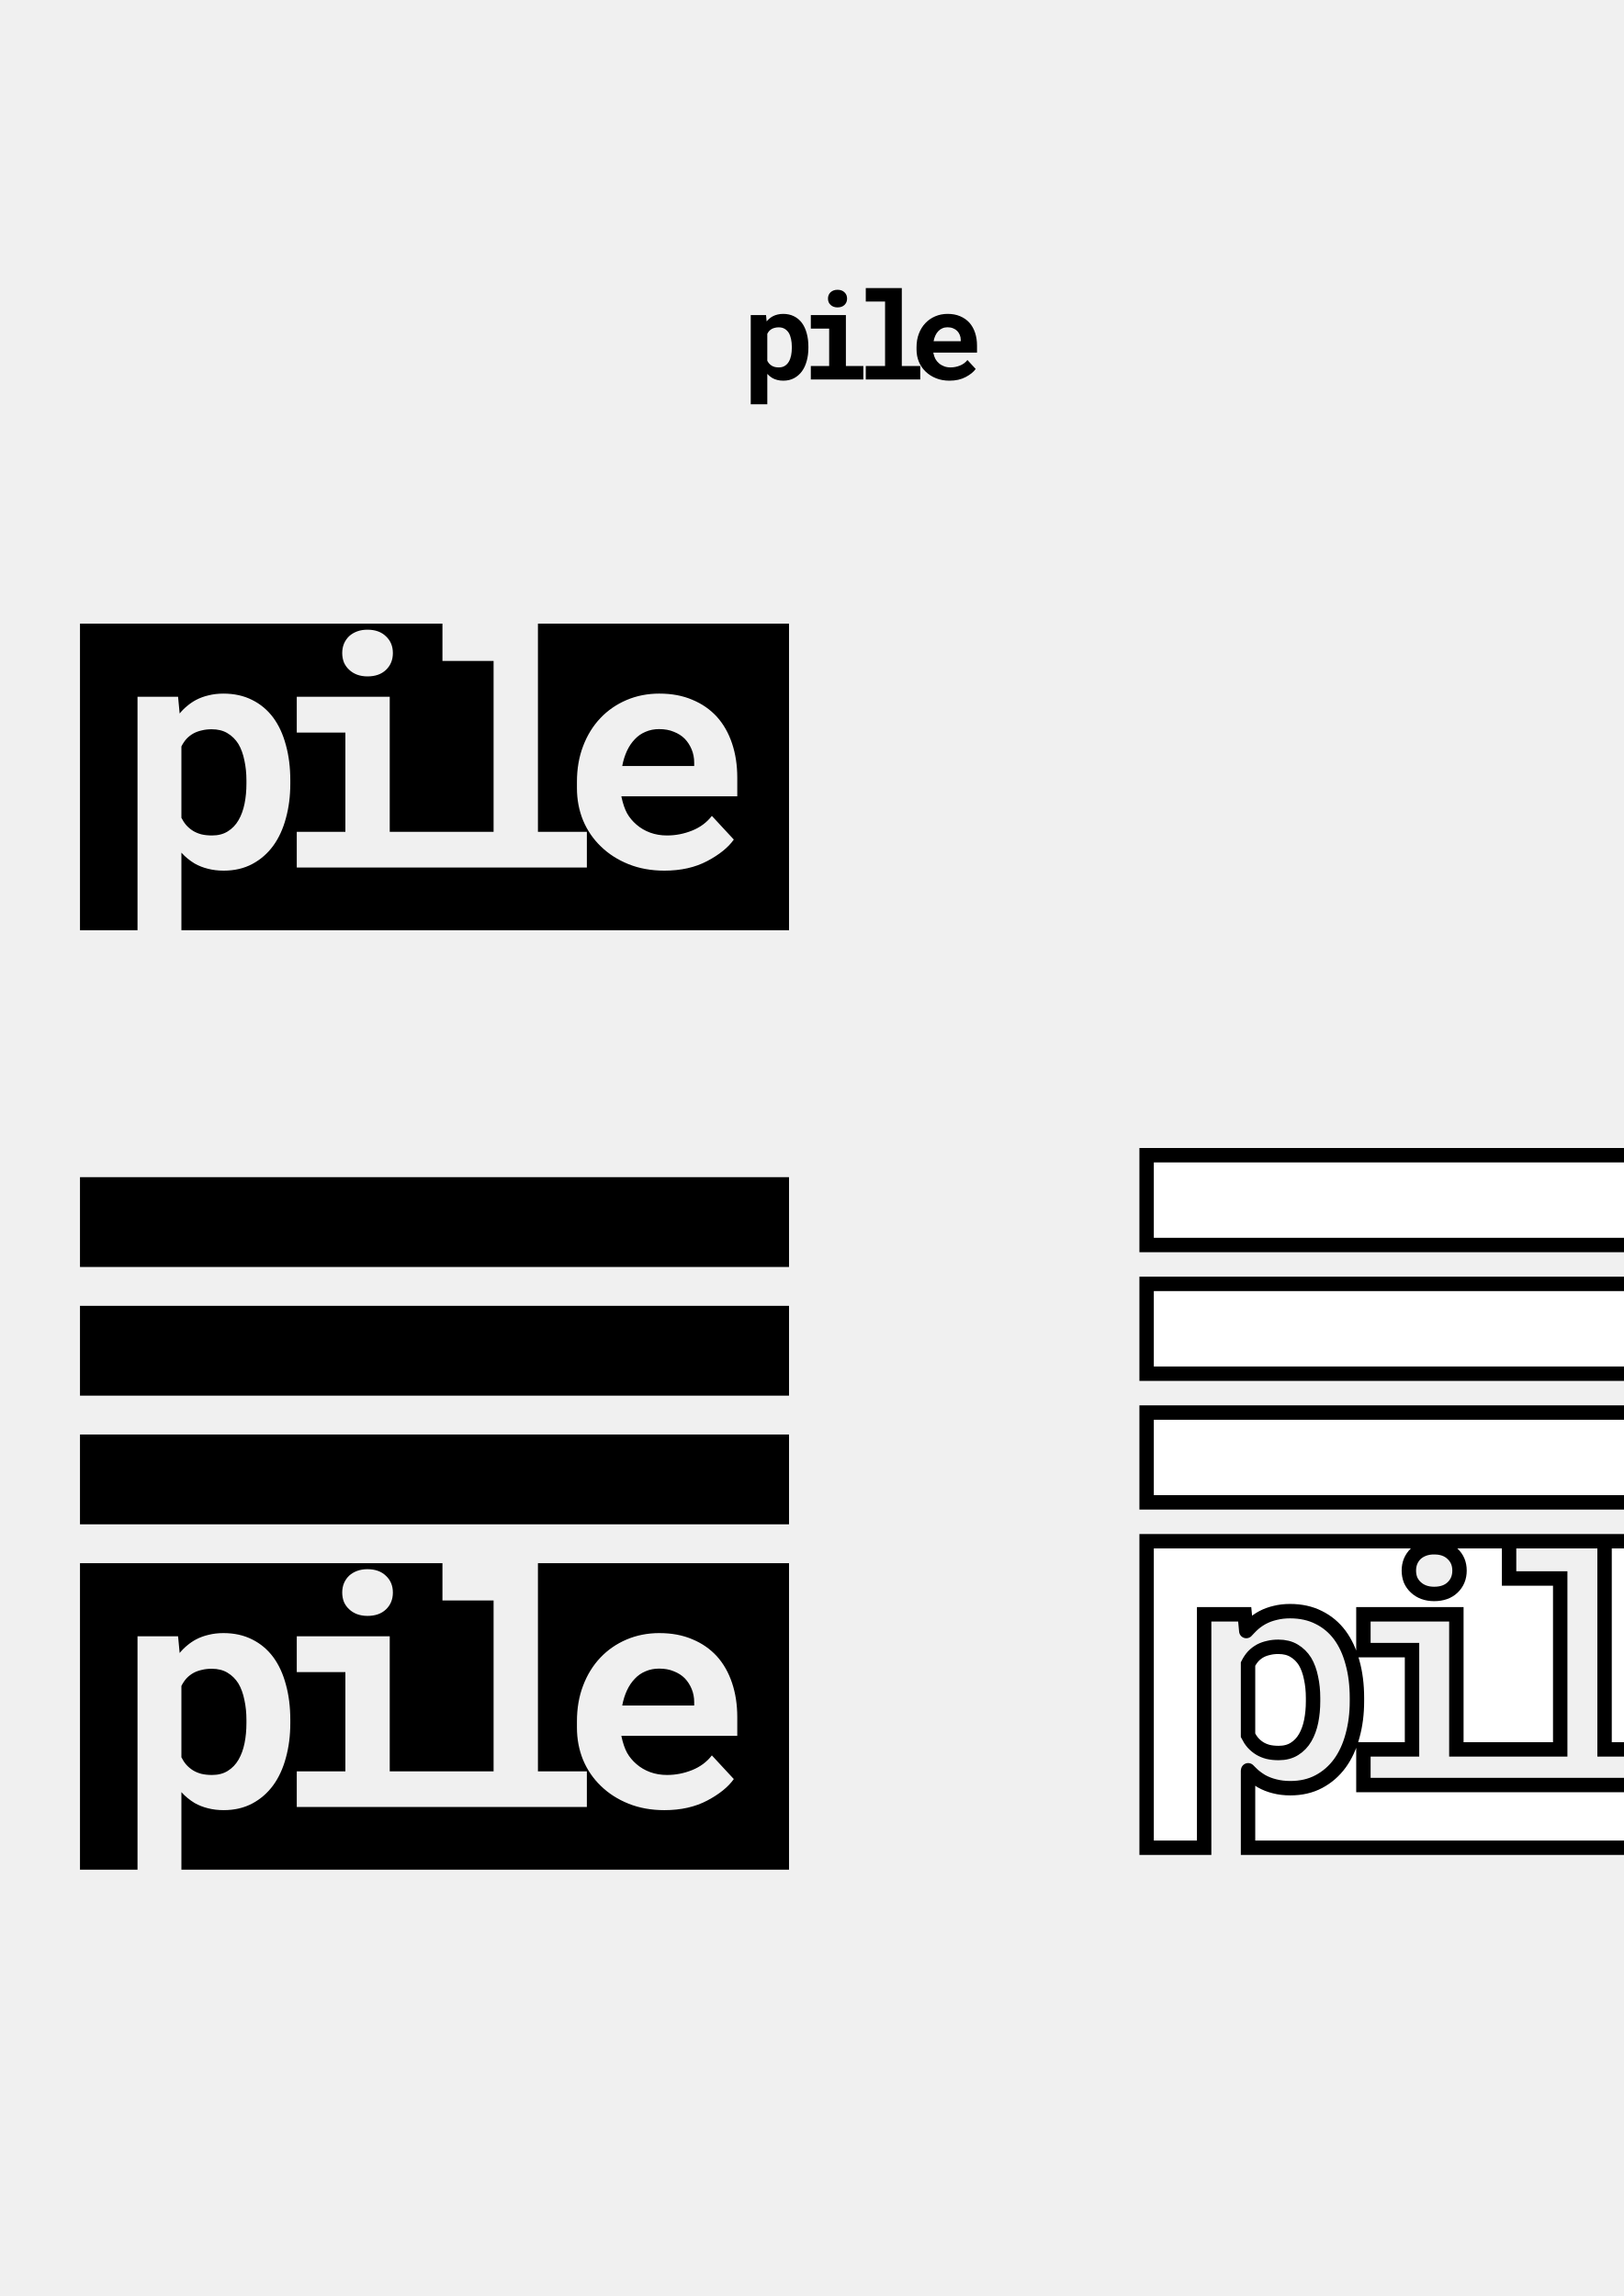
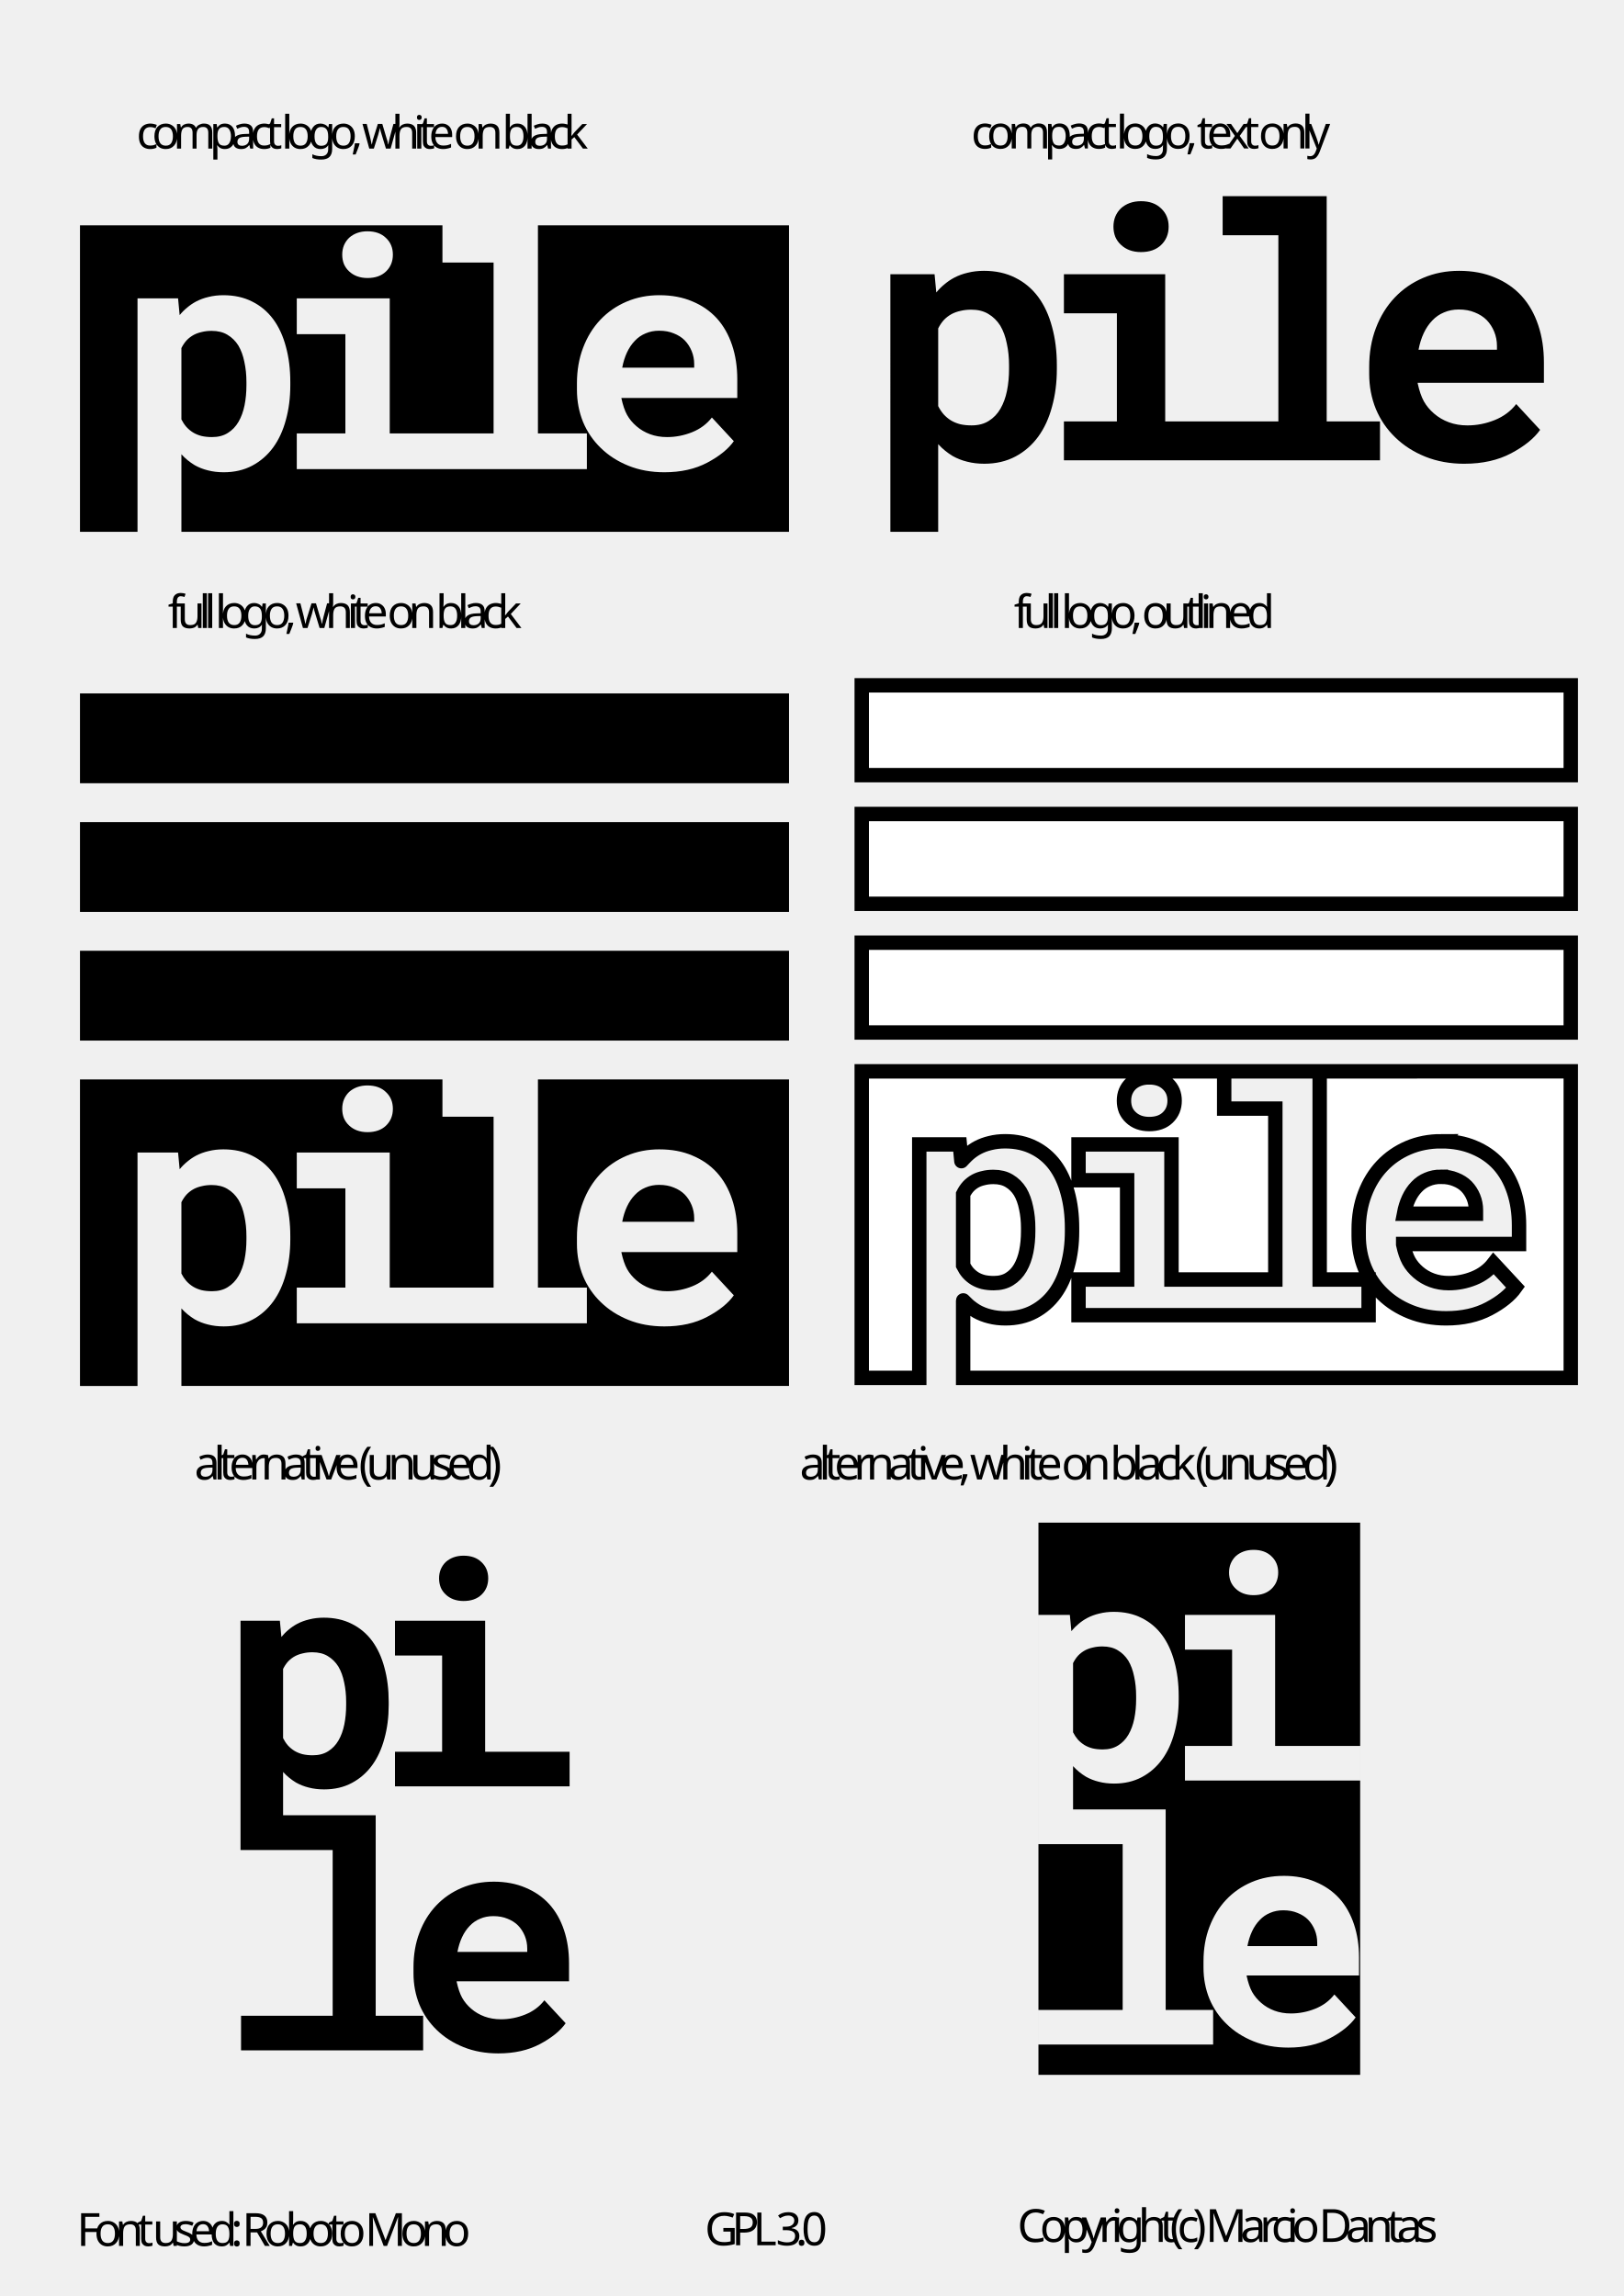
<svg xmlns="http://www.w3.org/2000/svg" width="210mm" height="297mm" viewBox="0 0 210 297" version="1.1" id="svg1">
-   <defs id="defs1" />
+   <defs id="defs1">
+     </defs>
  <g id="layer1">
-     <g id="g2" transform="translate(-1.3798828e-5,82.31535)">
+     <g id="g2" transform="translate(-1.3798828e-5,19.74133)">
      <rect style="fill:#000000;fill-opacity:1;stroke:none;stroke-width:0.253;stroke-linecap:round;stroke-linejoin:round;stroke-miterlimit:99946.9;stroke-dasharray:none;stroke-opacity:1;paint-order:fill markers stroke" id="rect2-0" width="91.702" height="11.618" x="-102.047" y="-114.863" transform="scale(-1)" />
      <rect style="fill:#000000;fill-opacity:1;stroke:none;stroke-width:0.253;stroke-linecap:round;stroke-linejoin:round;stroke-miterlimit:99946.9;stroke-dasharray:none;stroke-opacity:1;paint-order:fill markers stroke" id="rect2-0-7" width="91.702" height="11.618" x="-102.047" y="-98.219" transform="scale(-1)" />
      <rect style="fill:#000000;fill-opacity:1;stroke:none;stroke-width:0.253;stroke-linecap:round;stroke-linejoin:round;stroke-miterlimit:99946.9;stroke-dasharray:none;stroke-opacity:1;paint-order:fill markers stroke" id="rect2-0-7-9" width="91.702" height="11.618" x="-102.047" y="-81.575" transform="scale(-1)" />
      <path id="rect1" style="fill:#000000;fill-opacity:1;stroke:none;stroke-width:0.529;stroke-linecap:round;stroke-miterlimit:99946.9;paint-order:fill markers stroke" d="m 10.345,119.89 v 39.651 h 7.44 v -30.198 h 5.246 l 0.204,2.164 c 0.299,-0.367 0.626,-0.694 0.98,-0.98 0.354,-0.299 0.735,-0.558 1.143,-0.776 0.49,-0.259 1.028,-0.456 1.613,-0.592 0.599,-0.15 1.238,-0.225 1.919,-0.225 1.402,0 2.64,0.273 3.715,0.817 1.075,0.531 1.98,1.286 2.715,2.265 0.735,0.993 1.286,2.184 1.654,3.572 0.381,1.374 0.572,2.899 0.572,4.572 v 0.428 c 0,1.606 -0.191,3.096 -0.572,4.471 -0.367,1.374 -0.912,2.558 -1.633,3.552 -0.735,1.007 -1.64,1.796 -2.715,2.368 -1.075,0.572 -2.306,0.857 -3.694,0.857 -0.735,0 -1.415,-0.082 -2.041,-0.245 -0.612,-0.15 -1.184,-0.374 -1.715,-0.674 -0.313,-0.191 -0.613,-0.401 -0.899,-0.633 -0.286,-0.231 -0.558,-0.49 -0.816,-0.776 v 10.03 H 102.047 V 119.89 Z m 46.878,0 h 12.35 v 26.927 h 6.328 v 4.613 h -18.053 -0.624 -18.841 v -4.613 h 6.287 v -12.84 h -6.287 v -4.633 h 12.023 v 17.473 h 6.818 0.624 5.989 v -22.107 h -6.614 z m -9.696,0.778 c 1.007,0 1.803,0.286 2.388,0.857 0.599,0.558 0.898,1.279 0.898,2.164 0,0.885 -0.299,1.612 -0.898,2.184 -0.585,0.558 -1.381,0.837 -2.388,0.837 -0.49,0 -0.939,-0.075 -1.347,-0.225 -0.395,-0.15 -0.735,-0.36 -1.021,-0.633 -0.286,-0.259 -0.511,-0.572 -0.674,-0.939 -0.15,-0.381 -0.224,-0.789 -0.224,-1.225 0,-0.435 0.075,-0.837 0.224,-1.205 0.163,-0.381 0.388,-0.708 0.674,-0.98 0.286,-0.259 0.626,-0.463 1.021,-0.612 0.408,-0.15 0.857,-0.224 1.347,-0.224 z m 37.764,8.267 c 1.592,0 3.007,0.265 4.246,0.796 1.252,0.517 2.313,1.252 3.184,2.205 0.857,0.953 1.51,2.103 1.96,3.45 0.449,1.334 0.674,2.81 0.674,4.429 v 2.409 h -14.983 v 0.061 c 0.191,0.885 0.435,1.599 0.735,2.143 0.299,0.531 0.701,1.014 1.205,1.45 0.517,0.449 1.109,0.796 1.776,1.041 0.667,0.245 1.395,0.367 2.184,0.367 1.116,0 2.198,-0.211 3.246,-0.633 1.048,-0.422 1.898,-1.055 2.551,-1.899 l 2.838,3.062 c -0.721,1.021 -1.864,1.946 -3.429,2.776 -1.565,0.83 -3.416,1.245 -5.552,1.245 -1.701,0 -3.246,-0.279 -4.634,-0.837 -1.388,-0.558 -2.579,-1.32 -3.572,-2.287 -0.993,-0.953 -1.762,-2.075 -2.306,-3.368 -0.531,-1.306 -0.796,-2.701 -0.796,-4.185 v -0.816 c 0,-1.687 0.266,-3.225 0.796,-4.613 0.531,-1.402 1.272,-2.606 2.225,-3.613 0.953,-1.007 2.082,-1.79 3.388,-2.348 1.306,-0.558 2.729,-0.837 4.266,-0.837 z m -0.04,4.592 c -0.64,0 -1.225,0.116 -1.755,0.347 -0.531,0.218 -0.993,0.537 -1.388,0.959 -0.408,0.422 -0.748,0.925 -1.021,1.511 -0.272,0.585 -0.476,1.238 -0.612,1.96 h 9.308 v -0.449 c 0,-0.599 -0.109,-1.163 -0.327,-1.694 -0.218,-0.531 -0.517,-0.993 -0.898,-1.388 -0.381,-0.381 -0.85,-0.68 -1.408,-0.898 -0.544,-0.231 -1.177,-0.347 -1.899,-0.347 z m -57.87,0.021 c -0.463,0 -0.885,0.047 -1.266,0.143 -0.381,0.082 -0.728,0.204 -1.041,0.367 -0.354,0.191 -0.667,0.429 -0.939,0.715 -0.259,0.286 -0.483,0.619 -0.674,1 v 9.226 c 0.177,0.354 0.388,0.674 0.633,0.96 0.259,0.286 0.551,0.531 0.878,0.735 0.313,0.191 0.673,0.34 1.082,0.449 0.408,0.095 0.864,0.143 1.368,0.143 0.803,0 1.483,-0.177 2.041,-0.531 0.572,-0.354 1.034,-0.837 1.388,-1.449 0.354,-0.612 0.612,-1.32 0.776,-2.123 0.163,-0.816 0.245,-1.681 0.245,-2.593 v -0.428 c 0,-0.925 -0.089,-1.79 -0.266,-2.593 -0.163,-0.816 -0.422,-1.524 -0.776,-2.123 -0.367,-0.585 -0.837,-1.048 -1.408,-1.388 -0.558,-0.34 -1.238,-0.51 -2.041,-0.51 z" />
    </g>
-     <g id="g1" transform="translate(85.89428,-31.77971)">
+     <g id="g1" transform="translate(49.0485,-92.56059)">
      <rect style="fill:#ffffff;fill-opacity:1;stroke:#000000;stroke-width:1.864;stroke-linecap:square;stroke-linejoin:miter;stroke-miterlimit:99946.9;stroke-dasharray:none;stroke-opacity:1;paint-order:normal" id="rect2-0-2" width="91.702" height="11.618" x="-154.105" y="-226.119" transform="scale(-1)" />
      <rect style="fill:#ffffff;fill-opacity:1;stroke:#000000;stroke-width:1.864;stroke-linecap:square;stroke-linejoin:miter;stroke-miterlimit:99946.9;stroke-dasharray:none;stroke-opacity:1;paint-order:normal" id="rect2-0-7-3" width="91.702" height="11.618" x="-154.105" y="-209.474" transform="scale(-1)" />
      <rect style="fill:#ffffff;fill-opacity:1;stroke:#000000;stroke-width:1.864;stroke-linecap:square;stroke-linejoin:miter;stroke-miterlimit:99946.9;stroke-dasharray:none;stroke-opacity:1;paint-order:normal" id="rect2-0-7-9-8" width="91.702" height="11.618" x="-154.105" y="-192.83" transform="scale(-1)" />
      <path id="rect1-1" style="fill:#ffffff;fill-opacity:1;stroke:#000000;stroke-width:1.864;stroke-linecap:square;stroke-linejoin:miter;stroke-miterlimit:99946.9;stroke-dasharray:none;stroke-opacity:1;paint-order:normal" d="m 62.403,231.145 v 39.651 h 7.44 V 240.599 h 5.246 l 0.204,2.164 c -0.067,0.08 0.626,-0.694 0.98,-0.98 0.354,-0.299 0.735,-0.558 1.143,-0.776 0.49,-0.259 1.028,-0.456 1.613,-0.592 0.599,-0.15 1.238,-0.225 1.919,-0.225 1.402,0 2.64,0.273 3.715,0.817 1.075,0.531 1.98,1.286 2.715,2.265 0.735,0.993 1.286,2.184 1.654,3.572 0.381,1.374 0.572,2.899 0.572,4.572 v 0.428 c 0,1.606 -0.191,3.096 -0.572,4.471 -0.367,1.374 -0.912,2.558 -1.633,3.552 -0.735,1.007 -1.64,1.796 -2.715,2.368 -1.075,0.572 -2.306,0.857 -3.694,0.857 -0.735,0 -1.415,-0.082 -2.041,-0.245 -0.612,-0.15 -1.184,-0.374 -1.715,-0.674 -0.313,-0.191 -0.613,-0.401 -0.899,-0.633 -0.286,-0.231 -0.843,-0.815 -0.816,-0.776 v 10.03 h 78.587 v -39.651 z m 46.878,0 h 12.35 v 26.927 h 6.328 v 4.613 h -18.053 -0.624 -18.841 v -4.613 h 6.287 v -12.84 h -6.287 V 240.599 H 102.463 v 17.473 h 6.818 0.624 5.989 v -22.107 h -6.614 z m -9.696,0.778 c 1.007,0 1.803,0.286 2.388,0.857 0.599,0.558 0.898,1.279 0.898,2.164 0,0.885 -0.299,1.612 -0.898,2.184 -0.585,0.558 -1.381,0.837 -2.388,0.837 -0.49,0 -0.939,-0.075 -1.347,-0.225 -0.395,-0.15 -0.735,-0.36 -1.021,-0.633 -0.286,-0.259 -0.511,-0.572 -0.674,-0.939 -0.15,-0.381 -0.224,-0.789 -0.224,-1.225 0,-0.435 0.075,-0.837 0.224,-1.205 0.163,-0.381 0.388,-0.708 0.674,-0.98 0.286,-0.259 0.626,-0.463 1.021,-0.612 0.408,-0.15 0.857,-0.224 1.347,-0.224 z m 37.764,8.267 c 1.592,0 3.007,0.265 4.246,0.796 1.252,0.517 2.313,1.252 3.184,2.205 0.857,0.953 1.51,2.103 1.96,3.45 0.449,1.334 0.674,2.81 0.674,4.429 v 2.409 h -14.983 v 0.061 c 0.191,0.885 0.435,1.599 0.735,2.143 0.299,0.531 0.701,1.014 1.205,1.45 0.517,0.449 1.109,0.796 1.776,1.041 0.667,0.245 1.395,0.367 2.184,0.367 1.116,0 2.198,-0.211 3.246,-0.633 1.048,-0.422 1.898,-1.055 2.551,-1.899 l 2.838,3.062 c -0.721,1.021 -1.864,1.946 -3.429,2.776 -1.565,0.83 -3.416,1.245 -5.552,1.245 -1.701,0 -3.246,-0.279 -4.634,-0.837 -1.388,-0.558 -2.579,-1.32 -3.572,-2.287 -0.993,-0.953 -1.762,-2.075 -2.306,-3.368 -0.531,-1.306 -0.796,-2.701 -0.796,-4.185 v -0.816 c 0,-1.687 0.266,-3.225 0.796,-4.613 0.531,-1.402 1.272,-2.606 2.225,-3.613 0.953,-1.007 2.082,-1.79 3.388,-2.348 1.306,-0.558 2.729,-0.837 4.266,-0.837 z m -0.04,4.592 c -0.64,0 -1.225,0.116 -1.755,0.347 -0.531,0.218 -0.993,0.537 -1.388,0.959 -0.408,0.422 -0.748,0.925 -1.021,1.511 -0.272,0.585 -0.476,1.238 -0.612,1.96 h 9.308 v -0.449 c 0,-0.599 -0.109,-1.163 -0.327,-1.694 -0.218,-0.531 -0.517,-0.993 -0.898,-1.388 -0.381,-0.381 -0.85,-0.68 -1.408,-0.898 -0.544,-0.231 -1.177,-0.347 -1.899,-0.347 z m -57.87,0.021 c -0.463,0 -0.885,0.047 -1.266,0.143 -0.381,0.082 -0.728,0.204 -1.041,0.367 -0.354,0.191 -0.667,0.429 -0.939,0.715 -0.259,0.286 -0.483,0.619 -0.674,1 v 9.226 c 0.177,0.354 0.388,0.674 0.633,0.96 0.259,0.286 0.551,0.531 0.878,0.735 0.313,0.191 0.673,0.34 1.082,0.449 0.408,0.095 0.864,0.143 1.368,0.143 0.803,0 1.483,-0.177 2.041,-0.531 0.572,-0.354 1.034,-0.837 1.388,-1.449 0.354,-0.612 0.612,-1.32 0.776,-2.123 0.163,-0.816 0.245,-1.681 0.245,-2.593 v -0.428 c 0,-0.925 -0.089,-1.79 -0.266,-2.593 -0.163,-0.816 -0.422,-1.524 -0.776,-2.123 -0.367,-0.585 -0.837,-1.048 -1.408,-1.388 -0.558,-0.34 -1.238,-0.51 -2.041,-0.51 z" />
    </g>
-     <path id="rect1-8" style="fill:#000000;stroke:none;stroke-width:0.529;stroke-linecap:round;stroke-miterlimit:99946.9;stroke-opacity:1;paint-order:fill markers stroke" d="m 10.345,80.676 v 39.651 h 7.44 V 90.13 h 5.246 l 0.204,2.164 c 0.299,-0.367 0.626,-0.694 0.98,-0.98 0.354,-0.299 0.735,-0.558 1.143,-0.776 0.49,-0.259 1.028,-0.456 1.613,-0.592 0.599,-0.15 1.238,-0.225 1.919,-0.225 1.402,0 2.64,0.273 3.715,0.817 1.075,0.531 1.98,1.286 2.715,2.265 0.735,0.993 1.286,2.184 1.654,3.572 0.381,1.374 0.572,2.899 0.572,4.572 v 0.428 c 0,1.606 -0.191,3.096 -0.572,4.471 -0.367,1.374 -0.912,2.558 -1.633,3.552 -0.735,1.007 -1.64,1.796 -2.715,2.368 -1.075,0.572 -2.306,0.857 -3.694,0.857 -0.735,0 -1.415,-0.082 -2.041,-0.245 -0.612,-0.15 -1.184,-0.374 -1.715,-0.674 -0.313,-0.191 -0.613,-0.401 -0.899,-0.633 -0.286,-0.231 -0.558,-0.49 -0.816,-0.776 v 10.03 H 102.047 V 80.676 Z m 46.878,0 h 12.35 v 26.927 h 6.328 v 4.613 h -18.053 -0.624 -18.841 v -4.613 h 6.287 V 94.763 h -6.287 v -4.633 h 12.023 v 17.473 h 6.818 0.624 5.989 V 85.496 h -6.614 z m -9.696,0.778 c 1.007,0 1.803,0.286 2.388,0.857 0.599,0.558 0.898,1.279 0.898,2.164 0,0.885 -0.299,1.612 -0.898,2.184 -0.585,0.558 -1.381,0.837 -2.388,0.837 -0.49,0 -0.939,-0.075 -1.347,-0.225 -0.395,-0.15 -0.735,-0.36 -1.021,-0.633 -0.286,-0.259 -0.511,-0.572 -0.674,-0.939 -0.15,-0.381 -0.224,-0.789 -0.224,-1.225 0,-0.435 0.075,-0.837 0.224,-1.205 0.163,-0.381 0.388,-0.708 0.674,-0.98 0.286,-0.259 0.626,-0.463 1.021,-0.612 0.408,-0.15 0.857,-0.224 1.347,-0.224 z m 37.764,8.267 c 1.592,0 3.007,0.265 4.246,0.796 1.252,0.517 2.313,1.252 3.184,2.205 0.857,0.953 1.51,2.103 1.96,3.45 0.449,1.334 0.674,2.81 0.674,4.429 v 2.409 h -14.983 v 0.061 c 0.191,0.885 0.435,1.599 0.735,2.143 0.299,0.531 0.701,1.014 1.205,1.45 0.517,0.449 1.109,0.796 1.776,1.041 0.667,0.245 1.395,0.367 2.184,0.367 1.116,0 2.198,-0.211 3.246,-0.633 1.048,-0.422 1.898,-1.055 2.551,-1.899 l 2.838,3.062 c -0.721,1.021 -1.864,1.946 -3.429,2.776 -1.565,0.83 -3.416,1.245 -5.552,1.245 -1.701,0 -3.246,-0.279 -4.634,-0.837 -1.388,-0.558 -2.579,-1.32 -3.572,-2.287 -0.993,-0.953 -1.762,-2.075 -2.306,-3.368 -0.531,-1.306 -0.796,-2.701 -0.796,-4.185 v -0.816 c 0,-1.687 0.266,-3.225 0.796,-4.613 0.531,-1.402 1.272,-2.606 2.225,-3.613 0.953,-1.007 2.082,-1.79 3.388,-2.348 1.306,-0.558 2.729,-0.837 4.266,-0.837 z m -0.04,4.592 c -0.64,0 -1.225,0.116 -1.755,0.347 -0.531,0.218 -0.993,0.537 -1.388,0.959 -0.408,0.422 -0.748,0.925 -1.021,1.511 -0.272,0.585 -0.476,1.238 -0.612,1.96 h 9.308 v -0.449 c 0,-0.599 -0.109,-1.163 -0.327,-1.694 -0.218,-0.531 -0.517,-0.993 -0.898,-1.388 -0.381,-0.381 -0.85,-0.68 -1.408,-0.898 -0.544,-0.231 -1.177,-0.347 -1.899,-0.347 z m -57.87,0.021 c -0.463,0 -0.885,0.047 -1.266,0.143 -0.381,0.082 -0.728,0.204 -1.041,0.367 -0.354,0.191 -0.667,0.429 -0.939,0.715 -0.259,0.286 -0.483,0.619 -0.674,1 v 9.226 c 0.177,0.354 0.388,0.674 0.633,0.96 0.259,0.286 0.551,0.531 0.878,0.735 0.313,0.191 0.673,0.34 1.082,0.449 0.408,0.095 0.864,0.143 1.368,0.143 0.803,0 1.483,-0.177 2.041,-0.531 0.572,-0.354 1.034,-0.837 1.388,-1.449 0.354,-0.612 0.612,-1.32 0.776,-2.123 0.163,-0.817 0.245,-1.681 0.245,-2.593 v -0.428 c 0,-0.925 -0.089,-1.79 -0.266,-2.593 -0.163,-0.816 -0.422,-1.524 -0.776,-2.123 -0.367,-0.585 -0.837,-1.048 -1.408,-1.388 -0.558,-0.34 -1.238,-0.51 -2.041,-0.51 z" />
-     <path d="m 97.097,52.292 h 2.141 v -3.927 q 0.146,0.162 0.308,0.293 0.162,0.131 0.339,0.239 0.3,0.169 0.647,0.254 0.354,0.092 0.77,0.092 0.785,0 1.394,-0.323 0.608,-0.323 1.024,-0.893 0.408,-0.562 0.616,-1.34 0.216,-0.778 0.216,-1.686 v -0.162 q 0,-0.947 -0.216,-1.725 -0.208,-0.785 -0.624,-1.348 -0.416,-0.554 -1.024,-0.855 -0.608,-0.308 -1.402,-0.308 -0.385,0 -0.724,0.085 -0.331,0.077 -0.608,0.223 -0.231,0.123 -0.431,0.293 -0.2,0.162 -0.37,0.37 l -0.077,-0.816 h -1.979 z m 5.313,-7.454 v 0.162 q 0,0.516 -0.092,0.978 -0.092,0.454 -0.293,0.801 -0.2,0.347 -0.524,0.547 -0.316,0.2 -0.77,0.2 -0.285,0 -0.516,-0.054 -0.231,-0.062 -0.408,-0.169 -0.185,-0.116 -0.331,-0.277 -0.139,-0.162 -0.239,-0.362 v -3.481 q 0.108,-0.216 0.254,-0.377 0.154,-0.162 0.354,-0.27 0.177,-0.092 0.393,-0.139 0.216,-0.054 0.477,-0.054 0.454,0 0.77,0.193 0.323,0.193 0.531,0.524 0.2,0.339 0.293,0.801 0.1,0.454 0.1,0.978 z m 2.457,-4.081 v 1.748 h 2.372 v 4.844 h -2.372 v 1.74 h 6.792 v -1.74 h -2.256 v -6.592 z m 2.218,-2.133 q 0,0.246 0.085,0.462 0.092,0.208 0.254,0.354 0.162,0.154 0.385,0.239 0.231,0.085 0.508,0.085 0.57,0 0.901,-0.316 0.339,-0.323 0.339,-0.824 0,-0.501 -0.339,-0.816 -0.331,-0.323 -0.901,-0.323 -0.277,0 -0.508,0.085 -0.223,0.085 -0.385,0.231 -0.162,0.154 -0.254,0.37 -0.085,0.208 -0.085,0.454 z m 4.89,-1.363 v 1.748 h 2.495 v 8.34 h -2.495 v 1.74 h 7.046 v -1.74 h -2.387 V 37.26 Z m 10.827,11.982 q 1.209,0 2.095,-0.47 0.886,-0.47 1.294,-1.047 l -1.07,-1.155 q -0.37,0.477 -0.963,0.716 -0.593,0.239 -1.224,0.239 -0.447,0 -0.824,-0.139 -0.377,-0.139 -0.67,-0.393 -0.285,-0.246 -0.454,-0.547 -0.169,-0.308 -0.277,-0.809 v -0.023 h 5.652 v -0.909 q 0,-0.916 -0.254,-1.671 -0.254,-0.762 -0.739,-1.301 -0.493,-0.539 -1.201,-0.832 -0.701,-0.3 -1.602,-0.3 -0.87,0 -1.609,0.316 -0.739,0.316 -1.278,0.886 -0.539,0.57 -0.839,1.363 -0.3,0.785 -0.3,1.74 v 0.308 q 0,0.839 0.3,1.579 0.308,0.732 0.87,1.271 0.562,0.547 1.348,0.862 0.785,0.316 1.748,0.316 z m -0.254,-6.908 q 0.408,0 0.716,0.131 0.316,0.123 0.531,0.339 0.216,0.223 0.339,0.524 0.123,0.3 0.123,0.639 v 0.169 h -3.512 q 0.077,-0.408 0.231,-0.739 0.154,-0.331 0.385,-0.57 0.223,-0.239 0.524,-0.362 0.3,-0.131 0.662,-0.131 z" id="text2" style="font-size:15.771px;font-family:'Roboto Mono';-inkscape-font-specification:'Roboto Mono, Normal';letter-spacing:-2.233px;word-spacing:0px;stroke-width:1.864;stroke-linecap:square;stroke-miterlimit:99946.9" aria-label="pile" />
+     <path id="rect1-8" style="fill:#000000;stroke:none;stroke-width:0.529;stroke-linecap:round;stroke-miterlimit:99946.9;stroke-opacity:1;paint-order:fill markers stroke" d="m 10.345,29.142 v 39.651 h 7.44 V 38.596 h 5.246 l 0.204,2.164 c 0.299,-0.367 0.626,-0.694 0.98,-0.98 0.354,-0.299 0.735,-0.558 1.143,-0.776 0.49,-0.259 1.028,-0.456 1.613,-0.592 0.599,-0.15 1.238,-0.225 1.919,-0.225 1.402,0 2.64,0.273 3.715,0.817 1.075,0.531 1.98,1.286 2.715,2.265 0.735,0.993 1.286,2.184 1.654,3.572 0.381,1.374 0.572,2.899 0.572,4.572 v 0.428 c 0,1.606 -0.191,3.096 -0.572,4.471 -0.367,1.374 -0.912,2.558 -1.633,3.552 -0.735,1.007 -1.64,1.796 -2.715,2.368 -1.075,0.572 -2.306,0.857 -3.694,0.857 -0.735,0 -1.415,-0.082 -2.041,-0.245 -0.612,-0.15 -1.184,-0.374 -1.715,-0.674 -0.313,-0.191 -0.613,-0.401 -0.899,-0.633 -0.286,-0.231 -0.558,-0.49 -0.816,-0.776 v 10.03 H 102.047 V 29.142 Z m 46.878,0 h 12.35 v 26.927 h 6.328 v 4.613 h -18.053 -0.624 -18.841 v -4.613 h 6.287 V 43.229 h -6.287 v -4.633 h 12.023 v 17.473 h 6.818 0.624 5.989 V 33.962 h -6.614 z m -9.696,0.778 c 1.007,0 1.803,0.286 2.388,0.857 0.599,0.558 0.898,1.279 0.898,2.164 0,0.885 -0.299,1.612 -0.898,2.184 -0.585,0.558 -1.381,0.837 -2.388,0.837 -0.49,0 -0.939,-0.075 -1.347,-0.225 -0.395,-0.15 -0.735,-0.36 -1.021,-0.633 -0.286,-0.259 -0.511,-0.572 -0.674,-0.939 -0.15,-0.381 -0.224,-0.789 -0.224,-1.225 0,-0.435 0.075,-0.837 0.224,-1.205 0.163,-0.381 0.388,-0.708 0.674,-0.98 0.286,-0.259 0.626,-0.463 1.021,-0.612 0.408,-0.15 0.857,-0.224 1.347,-0.224 z m 37.764,8.267 c 1.592,0 3.007,0.265 4.246,0.796 1.252,0.517 2.313,1.252 3.184,2.205 0.857,0.953 1.51,2.103 1.96,3.45 0.449,1.334 0.674,2.81 0.674,4.429 v 2.409 h -14.983 v 0.061 c 0.191,0.885 0.435,1.599 0.735,2.143 0.299,0.531 0.701,1.014 1.205,1.45 0.517,0.449 1.109,0.796 1.776,1.041 0.667,0.245 1.395,0.367 2.184,0.367 1.116,0 2.198,-0.211 3.246,-0.633 1.048,-0.422 1.898,-1.055 2.551,-1.899 l 2.838,3.062 c -0.721,1.021 -1.864,1.946 -3.429,2.776 -1.565,0.83 -3.416,1.245 -5.552,1.245 -1.701,0 -3.246,-0.279 -4.634,-0.837 -1.388,-0.558 -2.579,-1.32 -3.572,-2.287 -0.993,-0.953 -1.762,-2.075 -2.306,-3.368 -0.531,-1.306 -0.796,-2.701 -0.796,-4.185 v -0.816 c 0,-1.687 0.266,-3.225 0.796,-4.613 0.531,-1.402 1.272,-2.606 2.225,-3.613 0.953,-1.007 2.082,-1.79 3.388,-2.348 1.306,-0.558 2.729,-0.837 4.266,-0.837 z m -0.04,4.592 c -0.64,0 -1.225,0.116 -1.755,0.347 -0.531,0.218 -0.993,0.537 -1.388,0.959 -0.408,0.422 -0.748,0.925 -1.021,1.511 -0.272,0.585 -0.476,1.238 -0.612,1.96 h 9.308 v -0.449 c 0,-0.599 -0.109,-1.163 -0.327,-1.694 -0.218,-0.531 -0.517,-0.993 -0.898,-1.388 -0.381,-0.381 -0.85,-0.68 -1.408,-0.898 -0.544,-0.231 -1.177,-0.347 -1.899,-0.347 z m -57.87,0.021 c -0.463,0 -0.885,0.047 -1.266,0.143 -0.381,0.082 -0.728,0.204 -1.041,0.367 -0.354,0.191 -0.667,0.429 -0.939,0.715 -0.259,0.286 -0.483,0.619 -0.674,1 v 9.226 c 0.177,0.354 0.388,0.674 0.633,0.96 0.259,0.286 0.551,0.531 0.878,0.735 0.313,0.191 0.673,0.34 1.082,0.449 0.408,0.095 0.864,0.143 1.368,0.143 0.803,0 1.483,-0.177 2.041,-0.531 0.572,-0.354 1.034,-0.837 1.388,-1.449 0.354,-0.612 0.612,-1.32 0.776,-2.123 0.163,-0.817 0.245,-1.681 0.245,-2.593 v -0.428 c 0,-0.925 -0.089,-1.79 -0.266,-2.593 -0.163,-0.816 -0.422,-1.524 -0.776,-2.123 -0.367,-0.585 -0.837,-1.048 -1.408,-1.388 -0.558,-0.34 -1.238,-0.51 -2.041,-0.51 z" />
+     <path d="m 115.157,68.794 h 6.183 v -11.343 c 0.282,0.311 0.578,0.593 0.89,0.845 0.311,0.252 0.638,0.482 0.979,0.69 0.578,0.326 1.201,0.571 1.868,0.734 0.682,0.178 1.423,0.267 2.224,0.267 1.512,0 2.854,-0.311 4.026,-0.934 1.171,-0.623 2.157,-1.483 2.958,-2.58 0.786,-1.082 1.379,-2.372 1.779,-3.87 0.415,-1.498 0.623,-3.121 0.623,-4.871 v -0.467 c 0,-1.824 -0.208,-3.485 -0.623,-4.982 -0.4,-1.512 -1.001,-2.81 -1.802,-3.892 -0.801,-1.068 -1.787,-1.891 -2.958,-2.469 -1.171,-0.593 -2.521,-0.89 -4.048,-0.89 -0.741,0 -1.438,0.082 -2.091,0.245 -0.638,0.148 -1.223,0.363 -1.757,0.645 -0.445,0.237 -0.86,0.519 -1.246,0.845 -0.386,0.311 -0.741,0.667 -1.068,1.068 l -0.222,-2.358 h -5.716 z m 15.347,-21.53 v 0.467 c 0,0.993 -0.089,1.935 -0.267,2.825 -0.178,0.875 -0.46,1.646 -0.845,2.313 -0.386,0.667 -0.89,1.194 -1.512,1.579 -0.608,0.386 -1.349,0.578 -2.224,0.578 -0.549,0 -1.045,-0.052 -1.49,-0.156 -0.445,-0.119 -0.838,-0.282 -1.179,-0.489 -0.356,-0.222 -0.675,-0.489 -0.956,-0.801 -0.267,-0.311 -0.497,-0.66 -0.69,-1.045 V 42.481 c 0.208,-0.415 0.452,-0.778 0.734,-1.09 0.297,-0.311 0.638,-0.571 1.023,-0.778 0.341,-0.178 0.719,-0.311 1.134,-0.4 0.415,-0.104 0.875,-0.156 1.379,-0.156 0.875,0 1.616,0.185 2.224,0.556 0.623,0.371 1.134,0.875 1.535,1.512 0.386,0.652 0.667,1.423 0.845,2.313 0.193,0.875 0.289,1.816 0.289,2.825 z m 7.096,-11.788 v 5.049 h 6.851 v 13.99 h -6.851 v 5.027 h 20.53 v -5.027 h -7.429 V 35.475 Z m 6.406,-6.161 c 0,0.474 0.082,0.919 0.245,1.335 0.178,0.4 0.423,0.741 0.734,1.023 0.311,0.297 0.682,0.526 1.112,0.69 0.445,0.163 0.934,0.245 1.468,0.245 1.097,0 1.965,-0.304 2.602,-0.912 0.652,-0.623 0.979,-1.416 0.979,-2.38 0,-0.964 -0.326,-1.75 -0.979,-2.358 -0.638,-0.623 -1.505,-0.934 -2.602,-0.934 -0.534,0 -1.023,0.082 -1.468,0.245 -0.43,0.163 -0.801,0.386 -1.112,0.667 -0.311,0.297 -0.556,0.652 -0.734,1.068 -0.163,0.4 -0.245,0.838 -0.245,1.312 z m 14.124,-3.937 v 5.049 h 7.206 v 24.088 h -7.206 v 5.027 h 20.351 v -5.027 h -6.895 V 25.377 Z m 31.273,34.609 c 2.328,0 4.345,-0.452 6.05,-1.357 1.705,-0.905 2.951,-1.913 3.737,-3.025 l -3.092,-3.336 c -0.712,0.919 -1.639,1.609 -2.78,2.069 -1.142,0.46 -2.321,0.69 -3.536,0.69 -0.86,0 -1.653,-0.133 -2.38,-0.4 -0.727,-0.267 -1.372,-0.645 -1.935,-1.134 -0.549,-0.474 -0.986,-1.001 -1.312,-1.579 -0.326,-0.593 -0.593,-1.372 -0.801,-2.335 v -0.067 h 16.326 v -2.625 c 0,-1.765 -0.245,-3.373 -0.734,-4.827 -0.489,-1.468 -1.201,-2.721 -2.135,-3.759 -0.949,-1.038 -2.106,-1.839 -3.47,-2.402 -1.349,-0.578 -2.891,-0.867 -4.626,-0.867 -1.676,0 -3.225,0.304 -4.649,0.912 -1.423,0.608 -2.654,1.461 -3.692,2.558 -1.038,1.097 -1.846,2.41 -2.424,3.937 -0.578,1.512 -0.867,3.188 -0.867,5.027 v 0.89 c 0,1.616 0.289,3.136 0.867,4.56 0.593,1.409 1.431,2.632 2.513,3.67 1.082,1.053 2.38,1.883 3.892,2.491 1.512,0.608 3.195,0.912 5.049,0.912 z m -0.734,-19.951 c 0.786,0 1.475,0.126 2.068,0.378 0.608,0.237 1.12,0.563 1.535,0.979 0.415,0.43 0.741,0.934 0.979,1.512 0.237,0.578 0.356,1.194 0.356,1.846 v 0.489 h -10.142 c 0.148,-0.786 0.371,-1.498 0.667,-2.135 0.297,-0.638 0.667,-1.186 1.112,-1.646 0.43,-0.46 0.934,-0.808 1.512,-1.045 0.578,-0.252 1.216,-0.378 1.913,-0.378 z" id="text2" style="font-size:15.771px;font-family:'Roboto Mono';-inkscape-font-specification:'Roboto Mono, Normal';letter-spacing:-2.233px;word-spacing:0px;stroke-width:5.384;stroke-linecap:square;stroke-miterlimit:99946.9" aria-label="pile" />
+     <text xml:space="preserve" style="font-size:5.922px;font-family:'Roboto Mono';-inkscape-font-specification:'Roboto Mono, Normal';letter-spacing:-0.839px;word-spacing:0px;fill:#000000;stroke-width:0.7;stroke-linecap:square;stroke-miterlimit:99946.9" x="17.642" y="19.217" id="text1">
+       <tspan id="tspan1" style="stroke-width:0.7" x="17.642" y="19.217">compact logo, white on black</tspan>
+     </text>
+     <text xml:space="preserve" style="font-size:5.922px;font-family:'Roboto Mono';-inkscape-font-specification:'Roboto Mono, Normal';letter-spacing:-0.839px;word-spacing:0px;fill:#000000;stroke-width:0.7;stroke-linecap:square;stroke-miterlimit:99946.9" x="25.154" y="191.386" id="text1-05">
+       <tspan id="tspan1-1" style="stroke-width:0.7" x="25.154" y="191.386">alternative (unused)</tspan>
+     </text>
+     <text xml:space="preserve" style="font-size:5.922px;font-family:'Roboto Mono';-inkscape-font-specification:'Roboto Mono, Normal';letter-spacing:-0.839px;word-spacing:0px;fill:#000000;stroke-width:0.7;stroke-linecap:square;stroke-miterlimit:99946.9" x="125.603" y="19.201" id="text1-0">
+       <tspan id="tspan1-8" style="stroke-width:0.7" x="125.603" y="19.201">compact logo, text only</tspan>
+     </text>
+     <text xml:space="preserve" style="font-size:5.922px;font-family:'Roboto Mono';-inkscape-font-specification:'Roboto Mono, Normal';letter-spacing:-0.839px;word-spacing:0px;fill:#000000;stroke-width:0.7;stroke-linecap:square;stroke-miterlimit:99946.9" x="131.121" y="81.232" id="text1-0-4">
+       <tspan id="tspan1-8-4" style="stroke-width:0.7" x="131.121" y="81.232">full logo, outlined</tspan>
+     </text>
+     <text xml:space="preserve" style="font-size:5.922px;font-family:'Roboto Mono';-inkscape-font-specification:'Roboto Mono, Normal';letter-spacing:-0.839px;word-spacing:0px;fill:#000000;stroke-width:0.7;stroke-linecap:square;stroke-miterlimit:99946.9" x="21.702" y="81.232" id="text1-0-4-7">
+       <tspan id="tspan1-8-4-7" style="stroke-width:0.7" x="21.702" y="81.232">full logo, white on black</tspan>
+     </text>
+     <path id="text4" style="font-size:15.771px;font-family:'Roboto Mono';-inkscape-font-specification:'Roboto Mono, Normal';letter-spacing:-2.233px;word-spacing:0px;stroke-width:4.792;stroke-linecap:square;stroke-miterlimit:99946.9" d="m 59.954,201.237 c -0.475,0 -0.911,0.073 -1.307,0.218 -0.383,0.145 -0.713,0.343 -0.99,0.594 -0.277,0.264 -0.494,0.58 -0.652,0.95 -0.145,0.356 -0.218,0.745 -0.218,1.168 0,0.422 0.073,0.818 0.218,1.188 0.158,0.356 0.375,0.661 0.652,0.911 0.277,0.264 0.607,0.469 0.99,0.614 0.396,0.145 0.832,0.218 1.307,0.218 0.977,0 1.748,-0.271 2.316,-0.812 0.581,-0.554 0.872,-1.261 0.872,-2.119 0,-0.858 -0.291,-1.557 -0.872,-2.098 -0.568,-0.554 -1.339,-0.832 -2.316,-0.832 z m -18.077,8.018 c -0.66,0 -1.279,0.073 -1.86,0.218 -0.568,0.132 -1.09,0.323 -1.565,0.574 -0.396,0.211 -0.765,0.462 -1.108,0.752 -0.343,0.277 -0.66,0.594 -0.95,0.95 l -0.198,-2.098 H 31.108 v 29.658 h 5.504 6.414 V 260.749 H 31.175 v 4.475 H 54.728 V 260.749 H 48.59 V 234.814 H 36.613 v -5.603 c 0.251,0.277 0.515,0.528 0.792,0.752 0.277,0.224 0.567,0.429 0.87,0.614 0.515,0.29 1.069,0.508 1.663,0.654 0.607,0.158 1.267,0.238 1.98,0.238 1.346,0 2.54,-0.277 3.583,-0.832 1.043,-0.554 1.921,-1.32 2.633,-2.297 0.7,-0.964 1.227,-2.112 1.584,-3.445 0.37,-1.333 0.555,-2.778 0.555,-4.335 v -0.416 c 0,-1.623 -0.186,-3.102 -0.555,-4.435 -0.356,-1.346 -0.891,-2.501 -1.604,-3.465 -0.713,-0.95 -1.589,-1.683 -2.632,-2.197 -1.043,-0.528 -2.245,-0.792 -3.604,-0.792 z m 9.207,0.396 v 4.495 h 6.098 v 12.453 h -6.098 v 4.475 h 22.585 v -4.475 H 62.746 v -16.947 z m -10.671,4.079 c 0.779,0 1.438,0.164 1.98,0.494 0.554,0.33 1.009,0.78 1.366,1.347 0.343,0.581 0.594,1.266 0.752,2.058 0.172,0.779 0.258,1.617 0.258,2.515 v 0.416 c 0,0.884 -0.079,1.722 -0.238,2.514 -0.158,0.779 -0.409,1.465 -0.752,2.059 -0.343,0.594 -0.792,1.062 -1.346,1.406 -0.541,0.343 -1.202,0.515 -1.981,0.515 -0.488,0 -0.93,-0.047 -1.326,-0.14 -0.396,-0.106 -0.746,-0.251 -1.05,-0.436 -0.317,-0.198 -0.601,-0.435 -0.852,-0.712 -0.238,-0.277 -0.441,-0.587 -0.612,-0.93 v -8.949 c 0.185,-0.37 0.402,-0.693 0.652,-0.97 0.264,-0.277 0.568,-0.509 0.911,-0.694 0.304,-0.158 0.64,-0.277 1.01,-0.356 0.37,-0.092 0.779,-0.138 1.228,-0.138 z m 23.422,29.676 c -1.491,0 -2.871,0.271 -4.139,0.812 -1.267,0.541 -2.362,1.3 -3.286,2.277 -0.924,0.977 -1.644,2.145 -2.159,3.505 -0.515,1.346 -0.772,2.837 -0.772,4.473 v 0.793 c 0,1.439 0.257,2.79 0.772,4.057 0.528,1.254 1.274,2.343 2.237,3.267 0.964,0.937 2.119,1.676 3.465,2.217 1.346,0.541 2.845,0.812 4.495,0.812 2.072,0 3.867,-0.403 5.385,-1.208 1.518,-0.805 2.626,-1.703 3.325,-2.693 l -2.751,-2.969 c -0.634,0.818 -1.459,1.432 -2.475,1.841 -1.016,0.409 -2.065,0.614 -3.147,0.614 -0.766,0 -1.472,-0.119 -2.119,-0.356 -0.647,-0.238 -1.22,-0.574 -1.722,-1.01 -0.488,-0.422 -0.877,-0.891 -1.168,-1.406 -0.29,-0.528 -0.529,-1.221 -0.713,-2.079 v -0.06 h 14.532 v -2.336 c 0,-1.571 -0.218,-3.003 -0.654,-4.297 -0.436,-1.307 -1.068,-2.421 -1.9,-3.345 -0.845,-0.924 -1.875,-1.636 -3.089,-2.138 -1.201,-0.515 -2.573,-0.773 -4.117,-0.773 z m -0.04,4.455 c 0.7,0 1.313,0.113 1.841,0.337 0.541,0.211 0.996,0.501 1.366,0.87 0.37,0.383 0.66,0.832 0.872,1.347 0.211,0.515 0.316,1.061 0.316,1.642 v 0.436 h -9.028 c 0.132,-0.7 0.33,-1.332 0.594,-1.9 0.264,-0.568 0.594,-1.056 0.99,-1.465 0.383,-0.409 0.831,-0.719 1.346,-0.93 0.515,-0.224 1.083,-0.337 1.703,-0.337 z" />
+     <text xml:space="preserve" style="font-size:5.922px;font-family:'Roboto Mono';-inkscape-font-specification:'Roboto Mono, Normal';letter-spacing:-0.839px;word-spacing:0px;fill:#000000;stroke-width:0.7;stroke-linecap:square;stroke-miterlimit:99946.9" x="103.438" y="191.386" id="text1-05-5">
+       <tspan id="tspan1-1-3" style="stroke-width:0.7" x="103.438" y="191.386">alternative, white on black (unused)</tspan>
+     </text>
+     <text xml:space="preserve" style="font-size:5.922px;font-family:'Roboto Mono';-inkscape-font-specification:'Roboto Mono, Normal';letter-spacing:-0.839px;word-spacing:0px;fill:#000000;stroke-width:0.7;stroke-linecap:square;stroke-miterlimit:99946.9" x="9.915" y="290.521" id="text1-05-5-9">
+       <tspan id="tspan1-1-3-8" style="stroke-width:0.7" x="9.915" y="290.521">Font used: Roboto Mono</tspan>
+     </text>
+     <text xml:space="preserve" style="font-size:5.922px;font-family:'Roboto Mono';-inkscape-font-specification:'Roboto Mono, Normal';letter-spacing:-0.839px;word-spacing:0px;fill:#000000;stroke-width:0.7;stroke-linecap:square;stroke-miterlimit:99946.9" x="131.575" y="290.01" id="text1-05-5-9-5">
+       <tspan id="tspan1-1-3-8-8" style="stroke-width:0.7" x="131.575" y="290.01">Copyright(c) Marcio Dantas</tspan>
+     </text>
+     <text xml:space="preserve" style="font-size:5.922px;font-family:'Roboto Mono';-inkscape-font-specification:'Roboto Mono, Normal';letter-spacing:-0.839px;word-spacing:0px;fill:#000000;stroke-width:0.7;stroke-linecap:square;stroke-miterlimit:99946.9" x="91.148" y="290.436" id="text1-05-5-9-5-4">
+       <tspan id="tspan1-1-3-8-8-9" style="stroke-width:0.7" x="91.148" y="290.436">GPL 3.0</tspan>
+     </text>
+     <path id="rect6" style="fill:#000000;stroke-width:1.864;stroke-linecap:square;stroke-miterlimit:99946.9" d="m 134.306,196.96 v 71.429 h 41.61 v -71.429 z m 27.819,3.523 c 0.977,0 1.748,0.278 2.316,0.832 0.581,0.541 0.872,1.24 0.872,2.098 0,0.858 -0.291,1.565 -0.872,2.119 -0.568,0.541 -1.339,0.812 -2.316,0.812 -0.475,0 -0.911,-0.073 -1.307,-0.218 -0.383,-0.145 -0.712,-0.349 -0.99,-0.613 -0.277,-0.251 -0.494,-0.555 -0.652,-0.912 -0.145,-0.37 -0.218,-0.766 -0.218,-1.188 0,-0.422 0.073,-0.811 0.218,-1.167 0.158,-0.37 0.375,-0.686 0.652,-0.95 0.277,-0.251 0.607,-0.449 0.99,-0.594 0.396,-0.145 0.832,-0.218 1.307,-0.218 z m -18.076,8.018 c 1.359,0 2.562,0.264 3.604,0.792 1.043,0.515 1.919,1.247 2.632,2.197 0.713,0.964 1.247,2.119 1.604,3.465 0.37,1.333 0.556,2.811 0.556,4.435 v 0.416 c 0,1.557 -0.186,3.002 -0.556,4.335 -0.356,1.333 -0.884,2.481 -1.584,3.445 -0.713,0.977 -1.59,1.743 -2.633,2.297 -1.043,0.554 -2.237,0.832 -3.583,0.832 -0.713,0 -1.373,-0.08 -1.98,-0.238 -0.594,-0.145 -1.149,-0.363 -1.663,-0.653 -0.304,-0.185 -0.593,-0.389 -0.87,-0.614 -0.277,-0.224 -0.541,-0.475 -0.792,-0.752 v 5.602 h 11.977 v 25.935 h 6.138 v 4.475 h -22.592 v -4.475 h 10.892 v -21.441 h -6.415 -4.477 v -29.658 h 4.061 l 0.198,2.098 c 0.29,-0.356 0.607,-0.673 0.95,-0.95 0.343,-0.29 0.712,-0.541 1.108,-0.752 0.475,-0.251 0.997,-0.442 1.565,-0.574 0.581,-0.145 1.2,-0.218 1.86,-0.218 z m 9.207,0.396 h 11.661 v 16.947 h 11 v 4.475 H 153.255 v -4.475 h 6.098 v -12.452 h -6.098 z m -10.671,4.079 c -0.449,0 -0.858,0.046 -1.227,0.138 -0.37,0.079 -0.706,0.198 -1.01,0.356 -0.343,0.185 -0.648,0.416 -0.912,0.693 -0.251,0.277 -0.467,0.6 -0.652,0.97 v 8.949 c 0.172,0.343 0.375,0.653 0.612,0.93 0.251,0.277 0.535,0.514 0.852,0.712 0.304,0.185 0.654,0.33 1.05,0.436 0.396,0.093 0.838,0.14 1.326,0.14 0.779,0 1.44,-0.172 1.981,-0.515 0.554,-0.343 1.003,-0.812 1.346,-1.406 0.343,-0.594 0.593,-1.281 0.752,-2.059 0.158,-0.792 0.238,-1.63 0.238,-2.514 v -0.415 c 0,-0.897 -0.086,-1.736 -0.258,-2.515 -0.158,-0.792 -0.409,-1.478 -0.752,-2.058 -0.356,-0.568 -0.811,-1.017 -1.366,-1.347 -0.541,-0.33 -1.201,-0.494 -1.98,-0.494 z m 23.422,29.676 c 1.544,0 2.916,0.259 4.117,0.774 1.214,0.502 2.244,1.213 3.089,2.137 0.832,0.924 1.464,2.039 1.9,3.346 0.436,1.294 0.654,2.726 0.654,4.296 v 2.336 h -14.532 v 0.06 c 0.185,0.858 0.423,1.552 0.714,2.079 0.29,0.515 0.68,0.983 1.168,1.406 0.502,0.436 1.075,0.772 1.721,1.01 0.647,0.238 1.354,0.356 2.119,0.356 1.082,0 2.131,-0.205 3.148,-0.614 1.016,-0.409 1.841,-1.023 2.475,-1.841 l 2.752,2.969 c -0.7,0.99 -1.808,1.888 -3.325,2.693 -1.518,0.805 -3.312,1.208 -5.385,1.208 -1.65,0 -3.149,-0.271 -4.495,-0.812 -1.346,-0.541 -2.501,-1.28 -3.465,-2.217 -0.964,-0.924 -1.709,-2.013 -2.237,-3.267 -0.515,-1.267 -0.772,-2.618 -0.772,-4.057 v -0.793 c 0,-1.637 0.257,-3.127 0.772,-4.474 0.515,-1.359 1.235,-2.528 2.159,-3.505 0.924,-0.977 2.019,-1.736 3.286,-2.277 1.267,-0.541 2.647,-0.811 4.139,-0.811 z m -0.04,4.455 c -0.62,0 -1.188,0.113 -1.703,0.337 -0.515,0.211 -0.963,0.521 -1.346,0.93 -0.396,0.409 -0.726,0.897 -0.99,1.465 -0.264,0.568 -0.462,1.201 -0.594,1.9 h 9.027 v -0.436 c 0,-0.581 -0.105,-1.128 -0.316,-1.642 -0.211,-0.515 -0.502,-0.964 -0.872,-1.347 -0.37,-0.37 -0.825,-0.659 -1.366,-0.87 -0.528,-0.224 -1.142,-0.337 -1.841,-0.337 z" />
  </g>
</svg>
